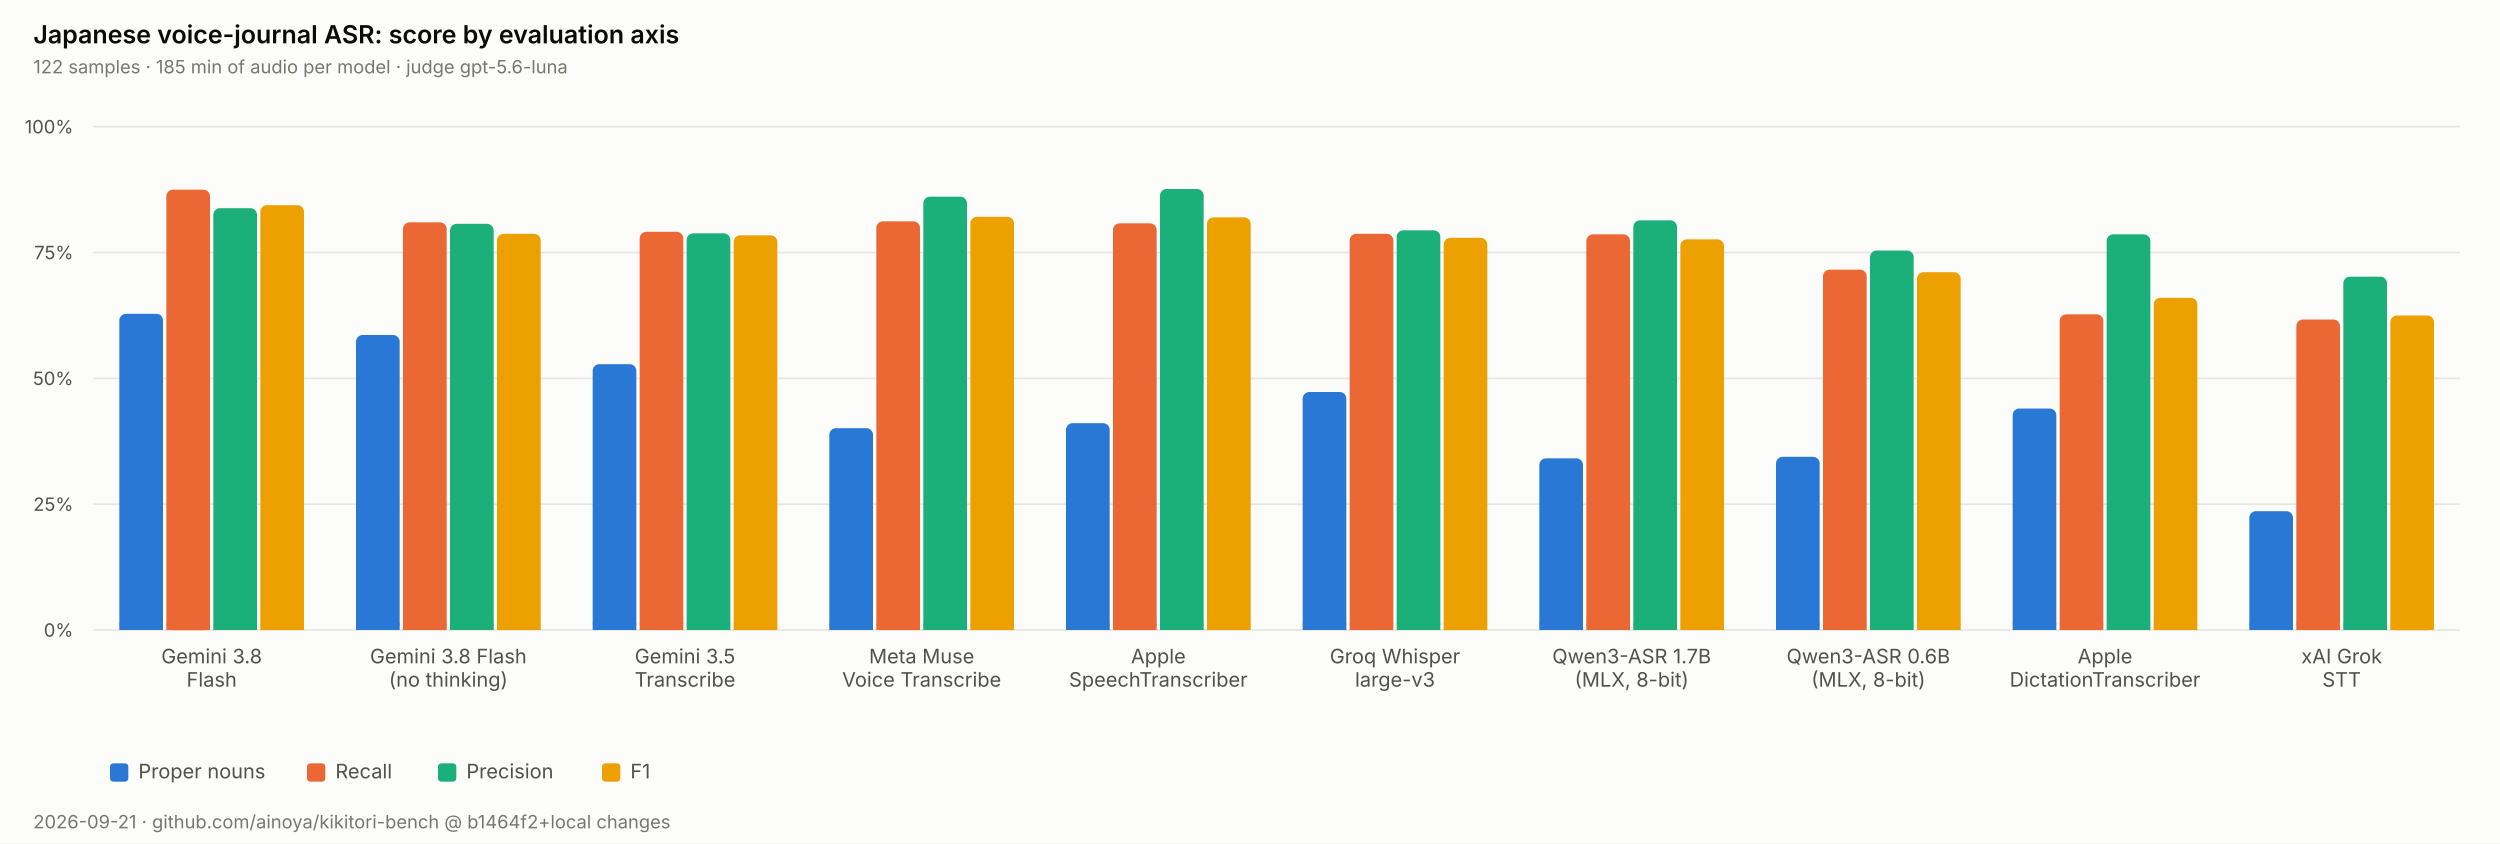
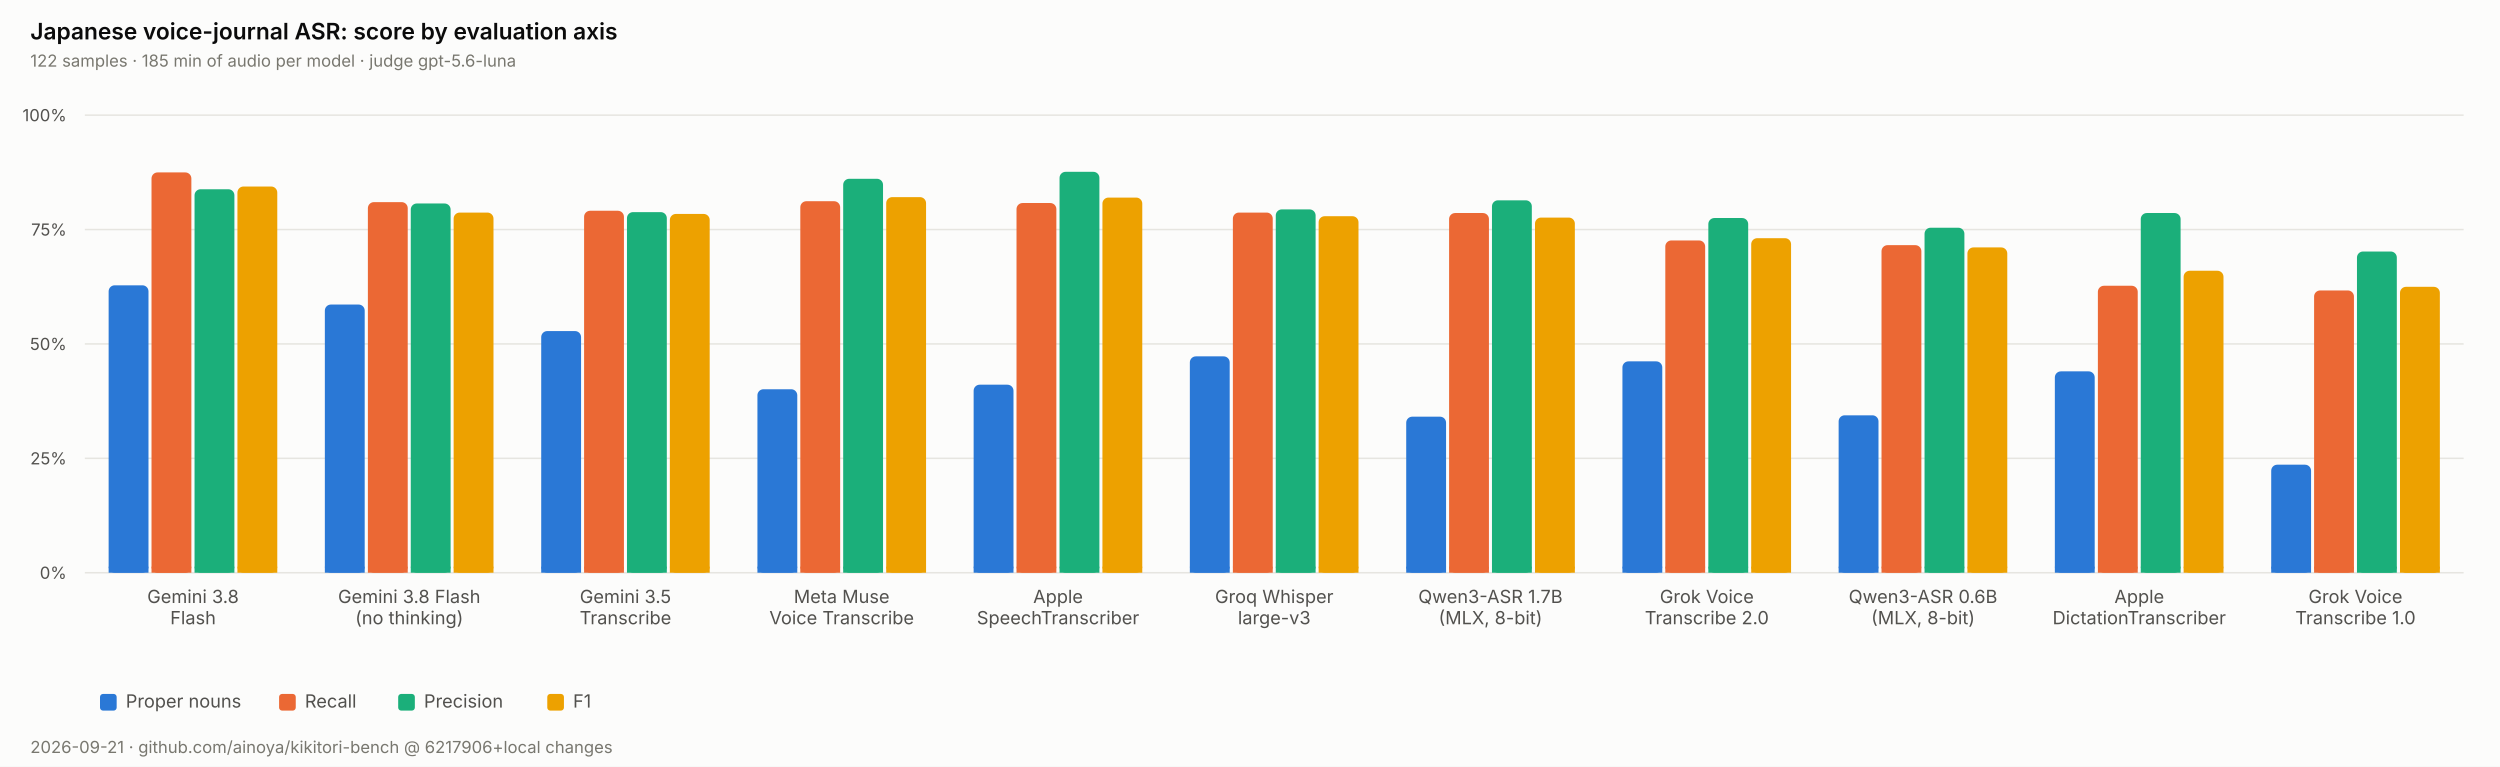
- <svg xmlns="http://www.w3.org/2000/svg" viewBox="0 0 1500 506" role="img" aria-label="Score by evaluation axis for each model">
+ <svg xmlns="http://www.w3.org/2000/svg" viewBox="0 0 1650 506" role="img" aria-label="Score by evaluation axis for each model">
  <style>
  .surface { fill: #fcfcfb; }
  .grid line { stroke: #e6e5e0; stroke-width: 1; }
  .axis text, .axis-title, .group-label { fill: #52514e; font-family: -apple-system, BlinkMacSystemFont, "Segoe UI", "Hiragino Sans", sans-serif; }
  .axis text { font-size: 11px; }
  .axis-title, .group-label { font-size: 12px; }
  .frontier { fill: none; stroke: #2a78d6; stroke-width: 2; stroke-dasharray: 5 4; opacity: .85; }
  .hit { fill: transparent; }
  .mark .dot { stroke: #2a78d6; stroke-width: 2; }
  .mark.on .dot { fill: #2a78d6; }
  .mark.off .dot { fill: #fcfcfb; }
  .point-label { fill: #0b0b0b; font-size: 12px; font-weight: 500; font-family: -apple-system, BlinkMacSystemFont, "Segoe UI", "Hiragino Sans", sans-serif; }
  .bar rect { fill: #2a78d6; }
  .bar.s2 rect { fill: #eb6834; }
  .bar.s3 rect { fill: #1baf7a; }
  .bar.s4 rect { fill: #eda100; }
  .chart-title { fill: #0b0b0b; font-size: 15px; font-weight: 600; font-family: -apple-system, BlinkMacSystemFont, "Segoe UI", "Hiragino Sans", sans-serif; }
  .chart-subtitle, .chart-footnote { fill: #78776f; font-size: 11px; font-family: -apple-system, BlinkMacSystemFont, "Segoe UI", "Hiragino Sans", sans-serif; }
  .legend-text { fill: #52514e; font-size: 12px; font-family: -apple-system, BlinkMacSystemFont, "Segoe UI", "Hiragino Sans", sans-serif; }
  @media (prefers-color-scheme: dark) {
    .surface { fill: #1a1a19; }
    .grid line { stroke: #333330; }
    .axis text, .axis-title, .group-label, .legend-text { fill: #c3c2b7; }
    .frontier, .mark .dot { stroke: #3987e5; }
    .mark.on .dot { fill: #3987e5; }
    .mark.off .dot { fill: #1a1a19; }
    .point-label, .chart-title { fill: #ffffff; }
    .chart-subtitle, .chart-footnote { fill: #96958c; }
    .bar rect { fill: #3987e5; }
    .bar.s2 rect { fill: #d95926; }
    .bar.s3 rect { fill: #199e70; }
    .bar.s4 rect { fill: #c98500; }
  }
</style>
  <rect class="surface" x="0" y="0" width="100%" height="100%" />
  <text class="chart-title" x="20" y="26">Japanese voice-journal ASR: score by evaluation axis</text>
  <text class="chart-subtitle" x="20" y="44">122 samples · 185 min of audio per model · judge gpt-5.6-luna</text>
  <g transform="translate(0 52)">
    <g class="grid">
-       <line x1="56" y1="326.0" x2="1476" y2="326.0" />
-       <line x1="56" y1="250.5" x2="1476" y2="250.5" />
-       <line x1="56" y1="175.0" x2="1476" y2="175.0" />
-       <line x1="56" y1="99.5" x2="1476" y2="99.5" />
-       <line x1="56" y1="24.0" x2="1476" y2="24.0" />
+       <line x1="56" y1="326.0" x2="1626" y2="326.0" />
+       <line x1="56" y1="250.5" x2="1626" y2="250.5" />
+       <line x1="56" y1="175.0" x2="1626" y2="175.0" />
+       <line x1="56" y1="99.5" x2="1626" y2="99.5" />
+       <line x1="56" y1="24.0" x2="1626" y2="24.0" />
    </g>
    <g class="axis">
      <text x="44" y="330.0" text-anchor="end">0%</text>
      <text x="44" y="254.5" text-anchor="end">25%</text>
      <text x="44" y="179.0" text-anchor="end">50%</text>
      <text x="44" y="103.5" text-anchor="end">75%</text>
      <text x="44" y="28.0" text-anchor="end">100%</text>
    </g>
    <g class="group">
      <g class="bar s1" tabindex="0">
-         <rect x="71.6" y="136.3" width="26.2" height="189.7" rx="4" />
-         <rect class="foot" x="71.6" y="322.0" width="26.2" height="4" />
-       </g>
-       <g class="bar s2" tabindex="0">
-         <rect x="99.8" y="61.8" width="26.2" height="264.3" rx="4" />
-         <rect class="foot" x="99.8" y="322.0" width="26.2" height="4" />
-       </g>
-       <g class="bar s3" tabindex="0">
-         <rect x="128.0" y="72.9" width="26.2" height="253.1" rx="4" />
-         <rect class="foot" x="128.0" y="322.0" width="26.2" height="4" />
-       </g>
-       <g class="bar s4" tabindex="0">
-         <rect x="156.2" y="71.1" width="26.2" height="254.9" rx="4" />
-         <rect class="foot" x="156.2" y="322.0" width="26.2" height="4" />
-       </g>
-       <text class="group-label" x="127.0" y="346" text-anchor="middle">Gemini 3.8<tspan x="127.0" dy="14">Flash</tspan>
-       </text>
-     </g>
-     <g class="group">
-       <g class="bar s1" tabindex="0">
-         <rect x="213.6" y="149.0" width="26.2" height="177.0" rx="4" />
-         <rect class="foot" x="213.6" y="322.0" width="26.2" height="4" />
-       </g>
-       <g class="bar s2" tabindex="0">
-         <rect x="241.8" y="81.4" width="26.2" height="244.6" rx="4" />
-         <rect class="foot" x="241.8" y="322.0" width="26.2" height="4" />
-       </g>
-       <g class="bar s3" tabindex="0">
-         <rect x="270.0" y="82.3" width="26.2" height="243.7" rx="4" />
-         <rect class="foot" x="270.0" y="322.0" width="26.2" height="4" />
-       </g>
-       <g class="bar s4" tabindex="0">
-         <rect x="298.2" y="88.3" width="26.2" height="237.7" rx="4" />
-         <rect class="foot" x="298.2" y="322.0" width="26.2" height="4" />
-       </g>
-       <text class="group-label" x="269.0" y="346" text-anchor="middle">Gemini 3.8 Flash<tspan x="269.0" dy="14">(no thinking)</tspan>
-       </text>
-     </g>
-     <g class="group">
-       <g class="bar s1" tabindex="0">
-         <rect x="355.6" y="166.5" width="26.2" height="159.5" rx="4" />
-         <rect class="foot" x="355.6" y="322.0" width="26.2" height="4" />
-       </g>
-       <g class="bar s2" tabindex="0">
-         <rect x="383.8" y="87.1" width="26.2" height="238.9" rx="4" />
-         <rect class="foot" x="383.8" y="322.0" width="26.2" height="4" />
-       </g>
-       <g class="bar s3" tabindex="0">
-         <rect x="412.0" y="88.0" width="26.2" height="238.0" rx="4" />
-         <rect class="foot" x="412.0" y="322.0" width="26.2" height="4" />
-       </g>
-       <g class="bar s4" tabindex="0">
-         <rect x="440.2" y="89.2" width="26.2" height="236.8" rx="4" />
-         <rect class="foot" x="440.2" y="322.0" width="26.2" height="4" />
-       </g>
-       <text class="group-label" x="411.0" y="346" text-anchor="middle">Gemini 3.5<tspan x="411.0" dy="14">Transcribe</tspan>
-       </text>
-     </g>
-     <g class="group">
-       <g class="bar s1" tabindex="0">
-         <rect x="497.6" y="204.9" width="26.2" height="121.1" rx="4" />
-         <rect class="foot" x="497.6" y="322.0" width="26.2" height="4" />
-       </g>
-       <g class="bar s2" tabindex="0">
-         <rect x="525.8" y="80.8" width="26.2" height="245.2" rx="4" />
-         <rect class="foot" x="525.8" y="322.0" width="26.2" height="4" />
-       </g>
-       <g class="bar s3" tabindex="0">
-         <rect x="554.0" y="66.0" width="26.2" height="260.0" rx="4" />
-         <rect class="foot" x="554.0" y="322.0" width="26.2" height="4" />
-       </g>
-       <g class="bar s4" tabindex="0">
-         <rect x="582.2" y="78.1" width="26.2" height="247.9" rx="4" />
-         <rect class="foot" x="582.2" y="322.0" width="26.2" height="4" />
-       </g>
-       <text class="group-label" x="553.0" y="346" text-anchor="middle">Meta Muse<tspan x="553.0" dy="14">Voice Transcribe</tspan>
-       </text>
-     </g>
-     <g class="group">
-       <g class="bar s1" tabindex="0">
-         <rect x="639.6" y="201.9" width="26.2" height="124.1" rx="4" />
-         <rect class="foot" x="639.6" y="322.0" width="26.2" height="4" />
-       </g>
-       <g class="bar s2" tabindex="0">
-         <rect x="667.8" y="82.0" width="26.2" height="244.0" rx="4" />
-         <rect class="foot" x="667.8" y="322.0" width="26.2" height="4" />
-       </g>
-       <g class="bar s3" tabindex="0">
-         <rect x="696.0" y="61.4" width="26.2" height="264.6" rx="4" />
-         <rect class="foot" x="696.0" y="322.0" width="26.2" height="4" />
-       </g>
-       <g class="bar s4" tabindex="0">
-         <rect x="724.2" y="78.4" width="26.2" height="247.6" rx="4" />
-         <rect class="foot" x="724.2" y="322.0" width="26.2" height="4" />
-       </g>
-       <text class="group-label" x="695.0" y="346" text-anchor="middle">Apple<tspan x="695.0" dy="14">SpeechTranscriber</tspan>
-       </text>
-     </g>
-     <g class="group">
-       <g class="bar s1" tabindex="0">
-         <rect x="781.6" y="183.2" width="26.2" height="142.8" rx="4" />
-         <rect class="foot" x="781.6" y="322.0" width="26.2" height="4" />
-       </g>
-       <g class="bar s2" tabindex="0">
-         <rect x="809.8" y="88.3" width="26.2" height="237.7" rx="4" />
-         <rect class="foot" x="809.8" y="322.0" width="26.2" height="4" />
-       </g>
-       <g class="bar s3" tabindex="0">
-         <rect x="838.0" y="86.2" width="26.2" height="239.8" rx="4" />
-         <rect class="foot" x="838.0" y="322.0" width="26.2" height="4" />
-       </g>
-       <g class="bar s4" tabindex="0">
-         <rect x="866.2" y="90.7" width="26.2" height="235.3" rx="4" />
-         <rect class="foot" x="866.2" y="322.0" width="26.2" height="4" />
-       </g>
-       <text class="group-label" x="837.0" y="346" text-anchor="middle">Groq Whisper<tspan x="837.0" dy="14">large-v3</tspan>
-       </text>
-     </g>
-     <g class="group">
-       <g class="bar s1" tabindex="0">
-         <rect x="923.6" y="223.0" width="26.2" height="103.0" rx="4" />
-         <rect class="foot" x="923.6" y="322.0" width="26.2" height="4" />
-       </g>
-       <g class="bar s2" tabindex="0">
-         <rect x="951.8" y="88.6" width="26.2" height="237.4" rx="4" />
-         <rect class="foot" x="951.8" y="322.0" width="26.2" height="4" />
-       </g>
-       <g class="bar s3" tabindex="0">
-         <rect x="980.0" y="80.2" width="26.2" height="245.8" rx="4" />
-         <rect class="foot" x="980.0" y="322.0" width="26.2" height="4" />
-       </g>
-       <g class="bar s4" tabindex="0">
-         <rect x="1008.2" y="91.6" width="26.2" height="234.4" rx="4" />
-         <rect class="foot" x="1008.2" y="322.0" width="26.2" height="4" />
-       </g>
-       <text class="group-label" x="979.0" y="346" text-anchor="middle">Qwen3-ASR 1.7B<tspan x="979.0" dy="14">(MLX, 8-bit)</tspan>
-       </text>
-     </g>
-     <g class="group">
-       <g class="bar s1" tabindex="0">
-         <rect x="1065.6" y="222.1" width="26.2" height="103.9" rx="4" />
-         <rect class="foot" x="1065.6" y="322.0" width="26.2" height="4" />
-       </g>
-       <g class="bar s2" tabindex="0">
-         <rect x="1093.8" y="109.8" width="26.2" height="216.2" rx="4" />
-         <rect class="foot" x="1093.8" y="322.0" width="26.2" height="4" />
-       </g>
-       <g class="bar s3" tabindex="0">
-         <rect x="1122.0" y="98.3" width="26.2" height="227.7" rx="4" />
-         <rect class="foot" x="1122.0" y="322.0" width="26.2" height="4" />
-       </g>
-       <g class="bar s4" tabindex="0">
-         <rect x="1150.2" y="111.3" width="26.2" height="214.7" rx="4" />
-         <rect class="foot" x="1150.2" y="322.0" width="26.2" height="4" />
-       </g>
-       <text class="group-label" x="1121.0" y="346" text-anchor="middle">Qwen3-ASR 0.6B<tspan x="1121.0" dy="14">(MLX, 8-bit)</tspan>
-       </text>
-     </g>
-     <g class="group">
-       <g class="bar s1" tabindex="0">
-         <rect x="1207.6" y="193.1" width="26.2" height="132.9" rx="4" />
-         <rect class="foot" x="1207.6" y="322.0" width="26.2" height="4" />
-       </g>
-       <g class="bar s2" tabindex="0">
-         <rect x="1235.8" y="136.6" width="26.2" height="189.4" rx="4" />
-         <rect class="foot" x="1235.8" y="322.0" width="26.2" height="4" />
-       </g>
-       <g class="bar s3" tabindex="0">
-         <rect x="1264.0" y="88.6" width="26.2" height="237.4" rx="4" />
-         <rect class="foot" x="1264.0" y="322.0" width="26.2" height="4" />
-       </g>
-       <g class="bar s4" tabindex="0">
-         <rect x="1292.2" y="126.7" width="26.2" height="199.3" rx="4" />
-         <rect class="foot" x="1292.2" y="322.0" width="26.2" height="4" />
-       </g>
-       <text class="group-label" x="1263.0" y="346" text-anchor="middle">Apple<tspan x="1263.0" dy="14">DictationTranscriber</tspan>
-       </text>
-     </g>
-     <g class="group">
-       <g class="bar s1" tabindex="0">
-         <rect x="1349.6" y="254.7" width="26.2" height="71.3" rx="4" />
-         <rect class="foot" x="1349.6" y="322.0" width="26.2" height="4" />
-       </g>
-       <g class="bar s2" tabindex="0">
-         <rect x="1377.8" y="139.7" width="26.2" height="186.3" rx="4" />
-         <rect class="foot" x="1377.8" y="322.0" width="26.2" height="4" />
-       </g>
-       <g class="bar s3" tabindex="0">
-         <rect x="1406.0" y="114.0" width="26.2" height="212.0" rx="4" />
-         <rect class="foot" x="1406.0" y="322.0" width="26.2" height="4" />
-       </g>
-       <g class="bar s4" tabindex="0">
-         <rect x="1434.2" y="137.3" width="26.2" height="188.8" rx="4" />
-         <rect class="foot" x="1434.2" y="322.0" width="26.2" height="4" />
-       </g>
-       <text class="group-label" x="1405.0" y="346" text-anchor="middle">xAI Grok<tspan x="1405.0" dy="14">STT</tspan>
+         <rect x="71.7" y="136.3" width="26.3" height="189.7" rx="4" />
+         <rect class="foot" x="71.7" y="322.0" width="26.3" height="4" />
+       </g>
+       <g class="bar s2" tabindex="0">
+         <rect x="100.0" y="61.8" width="26.3" height="264.3" rx="4" />
+         <rect class="foot" x="100.0" y="322.0" width="26.3" height="4" />
+       </g>
+       <g class="bar s3" tabindex="0">
+         <rect x="128.4" y="72.9" width="26.3" height="253.1" rx="4" />
+         <rect class="foot" x="128.4" y="322.0" width="26.3" height="4" />
+       </g>
+       <g class="bar s4" tabindex="0">
+         <rect x="156.7" y="71.1" width="26.3" height="254.9" rx="4" />
+         <rect class="foot" x="156.7" y="322.0" width="26.3" height="4" />
+       </g>
+       <text class="group-label" x="127.4" y="346" text-anchor="middle">Gemini 3.8<tspan x="127.4" dy="14">Flash</tspan>
+       </text>
+     </g>
+     <g class="group">
+       <g class="bar s1" tabindex="0">
+         <rect x="214.4" y="149.0" width="26.3" height="177.0" rx="4" />
+         <rect class="foot" x="214.4" y="322.0" width="26.3" height="4" />
+       </g>
+       <g class="bar s2" tabindex="0">
+         <rect x="242.8" y="81.4" width="26.3" height="244.6" rx="4" />
+         <rect class="foot" x="242.8" y="322.0" width="26.3" height="4" />
+       </g>
+       <g class="bar s3" tabindex="0">
+         <rect x="271.1" y="82.3" width="26.3" height="243.7" rx="4" />
+         <rect class="foot" x="271.1" y="322.0" width="26.3" height="4" />
+       </g>
+       <g class="bar s4" tabindex="0">
+         <rect x="299.4" y="88.3" width="26.3" height="237.7" rx="4" />
+         <rect class="foot" x="299.4" y="322.0" width="26.3" height="4" />
+       </g>
+       <text class="group-label" x="270.1" y="346" text-anchor="middle">Gemini 3.8 Flash<tspan x="270.1" dy="14">(no thinking)</tspan>
+       </text>
+     </g>
+     <g class="group">
+       <g class="bar s1" tabindex="0">
+         <rect x="357.2" y="166.5" width="26.3" height="159.5" rx="4" />
+         <rect class="foot" x="357.2" y="322.0" width="26.3" height="4" />
+       </g>
+       <g class="bar s2" tabindex="0">
+         <rect x="385.5" y="87.1" width="26.3" height="238.9" rx="4" />
+         <rect class="foot" x="385.5" y="322.0" width="26.3" height="4" />
+       </g>
+       <g class="bar s3" tabindex="0">
+         <rect x="413.8" y="88.0" width="26.3" height="238.0" rx="4" />
+         <rect class="foot" x="413.8" y="322.0" width="26.3" height="4" />
+       </g>
+       <g class="bar s4" tabindex="0">
+         <rect x="442.1" y="89.2" width="26.3" height="236.8" rx="4" />
+         <rect class="foot" x="442.1" y="322.0" width="26.3" height="4" />
+       </g>
+       <text class="group-label" x="412.8" y="346" text-anchor="middle">Gemini 3.5<tspan x="412.8" dy="14">Transcribe</tspan>
+       </text>
+     </g>
+     <g class="group">
+       <g class="bar s1" tabindex="0">
+         <rect x="499.9" y="204.9" width="26.3" height="121.1" rx="4" />
+         <rect class="foot" x="499.9" y="322.0" width="26.3" height="4" />
+       </g>
+       <g class="bar s2" tabindex="0">
+         <rect x="528.2" y="80.8" width="26.3" height="245.2" rx="4" />
+         <rect class="foot" x="528.2" y="322.0" width="26.3" height="4" />
+       </g>
+       <g class="bar s3" tabindex="0">
+         <rect x="556.5" y="66.0" width="26.3" height="260.0" rx="4" />
+         <rect class="foot" x="556.5" y="322.0" width="26.3" height="4" />
+       </g>
+       <g class="bar s4" tabindex="0">
+         <rect x="584.9" y="78.1" width="26.3" height="247.9" rx="4" />
+         <rect class="foot" x="584.9" y="322.0" width="26.3" height="4" />
+       </g>
+       <text class="group-label" x="555.5" y="346" text-anchor="middle">Meta Muse<tspan x="555.5" dy="14">Voice Transcribe</tspan>
+       </text>
+     </g>
+     <g class="group">
+       <g class="bar s1" tabindex="0">
+         <rect x="642.6" y="201.9" width="26.3" height="124.1" rx="4" />
+         <rect class="foot" x="642.6" y="322.0" width="26.3" height="4" />
+       </g>
+       <g class="bar s2" tabindex="0">
+         <rect x="670.9" y="82.0" width="26.3" height="244.0" rx="4" />
+         <rect class="foot" x="670.9" y="322.0" width="26.3" height="4" />
+       </g>
+       <g class="bar s3" tabindex="0">
+         <rect x="699.3" y="61.4" width="26.3" height="264.6" rx="4" />
+         <rect class="foot" x="699.3" y="322.0" width="26.3" height="4" />
+       </g>
+       <g class="bar s4" tabindex="0">
+         <rect x="727.6" y="78.4" width="26.3" height="247.6" rx="4" />
+         <rect class="foot" x="727.6" y="322.0" width="26.3" height="4" />
+       </g>
+       <text class="group-label" x="698.3" y="346" text-anchor="middle">Apple<tspan x="698.3" dy="14">SpeechTranscriber</tspan>
+       </text>
+     </g>
+     <g class="group">
+       <g class="bar s1" tabindex="0">
+         <rect x="785.3" y="183.2" width="26.3" height="142.8" rx="4" />
+         <rect class="foot" x="785.3" y="322.0" width="26.3" height="4" />
+       </g>
+       <g class="bar s2" tabindex="0">
+         <rect x="813.7" y="88.3" width="26.3" height="237.7" rx="4" />
+         <rect class="foot" x="813.7" y="322.0" width="26.3" height="4" />
+       </g>
+       <g class="bar s3" tabindex="0">
+         <rect x="842.0" y="86.2" width="26.3" height="239.8" rx="4" />
+         <rect class="foot" x="842.0" y="322.0" width="26.3" height="4" />
+       </g>
+       <g class="bar s4" tabindex="0">
+         <rect x="870.3" y="90.7" width="26.3" height="235.3" rx="4" />
+         <rect class="foot" x="870.3" y="322.0" width="26.3" height="4" />
+       </g>
+       <text class="group-label" x="841.0" y="346" text-anchor="middle">Groq Whisper<tspan x="841.0" dy="14">large-v3</tspan>
+       </text>
+     </g>
+     <g class="group">
+       <g class="bar s1" tabindex="0">
+         <rect x="928.1" y="223.0" width="26.3" height="103.0" rx="4" />
+         <rect class="foot" x="928.1" y="322.0" width="26.3" height="4" />
+       </g>
+       <g class="bar s2" tabindex="0">
+         <rect x="956.4" y="88.6" width="26.3" height="237.4" rx="4" />
+         <rect class="foot" x="956.4" y="322.0" width="26.3" height="4" />
+       </g>
+       <g class="bar s3" tabindex="0">
+         <rect x="984.7" y="80.2" width="26.3" height="245.8" rx="4" />
+         <rect class="foot" x="984.7" y="322.0" width="26.3" height="4" />
+       </g>
+       <g class="bar s4" tabindex="0">
+         <rect x="1013.1" y="91.6" width="26.3" height="234.4" rx="4" />
+         <rect class="foot" x="1013.1" y="322.0" width="26.3" height="4" />
+       </g>
+       <text class="group-label" x="983.7" y="346" text-anchor="middle">Qwen3-ASR 1.7B<tspan x="983.7" dy="14">(MLX, 8-bit)</tspan>
+       </text>
+     </g>
+     <g class="group">
+       <g class="bar s1" tabindex="0">
+         <rect x="1070.8" y="186.5" width="26.3" height="139.5" rx="4" />
+         <rect class="foot" x="1070.8" y="322.0" width="26.3" height="4" />
+       </g>
+       <g class="bar s2" tabindex="0">
+         <rect x="1099.1" y="106.7" width="26.3" height="219.3" rx="4" />
+         <rect class="foot" x="1099.1" y="322.0" width="26.3" height="4" />
+       </g>
+       <g class="bar s3" tabindex="0">
+         <rect x="1127.5" y="91.9" width="26.3" height="234.1" rx="4" />
+         <rect class="foot" x="1127.5" y="322.0" width="26.3" height="4" />
+       </g>
+       <g class="bar s4" tabindex="0">
+         <rect x="1155.8" y="105.2" width="26.3" height="220.8" rx="4" />
+         <rect class="foot" x="1155.8" y="322.0" width="26.3" height="4" />
+       </g>
+       <text class="group-label" x="1126.5" y="346" text-anchor="middle">Grok Voice<tspan x="1126.5" dy="14">Transcribe 2.0</tspan>
+       </text>
+     </g>
+     <g class="group">
+       <g class="bar s1" tabindex="0">
+         <rect x="1213.5" y="222.1" width="26.3" height="103.9" rx="4" />
+         <rect class="foot" x="1213.5" y="322.0" width="26.3" height="4" />
+       </g>
+       <g class="bar s2" tabindex="0">
+         <rect x="1241.8" y="109.8" width="26.3" height="216.2" rx="4" />
+         <rect class="foot" x="1241.8" y="322.0" width="26.3" height="4" />
+       </g>
+       <g class="bar s3" tabindex="0">
+         <rect x="1270.2" y="98.3" width="26.3" height="227.7" rx="4" />
+         <rect class="foot" x="1270.2" y="322.0" width="26.3" height="4" />
+       </g>
+       <g class="bar s4" tabindex="0">
+         <rect x="1298.5" y="111.3" width="26.3" height="214.7" rx="4" />
+         <rect class="foot" x="1298.5" y="322.0" width="26.3" height="4" />
+       </g>
+       <text class="group-label" x="1269.2" y="346" text-anchor="middle">Qwen3-ASR 0.6B<tspan x="1269.2" dy="14">(MLX, 8-bit)</tspan>
+       </text>
+     </g>
+     <g class="group">
+       <g class="bar s1" tabindex="0">
+         <rect x="1356.2" y="193.1" width="26.3" height="132.9" rx="4" />
+         <rect class="foot" x="1356.2" y="322.0" width="26.3" height="4" />
+       </g>
+       <g class="bar s2" tabindex="0">
+         <rect x="1384.6" y="136.6" width="26.3" height="189.4" rx="4" />
+         <rect class="foot" x="1384.6" y="322.0" width="26.3" height="4" />
+       </g>
+       <g class="bar s3" tabindex="0">
+         <rect x="1412.9" y="88.6" width="26.3" height="237.4" rx="4" />
+         <rect class="foot" x="1412.9" y="322.0" width="26.3" height="4" />
+       </g>
+       <g class="bar s4" tabindex="0">
+         <rect x="1441.2" y="126.7" width="26.3" height="199.3" rx="4" />
+         <rect class="foot" x="1441.2" y="322.0" width="26.3" height="4" />
+       </g>
+       <text class="group-label" x="1411.9" y="346" text-anchor="middle">Apple<tspan x="1411.9" dy="14">DictationTranscriber</tspan>
+       </text>
+     </g>
+     <g class="group">
+       <g class="bar s1" tabindex="0">
+         <rect x="1499.0" y="254.7" width="26.3" height="71.3" rx="4" />
+         <rect class="foot" x="1499.0" y="322.0" width="26.3" height="4" />
+       </g>
+       <g class="bar s2" tabindex="0">
+         <rect x="1527.3" y="139.7" width="26.3" height="186.3" rx="4" />
+         <rect class="foot" x="1527.3" y="322.0" width="26.3" height="4" />
+       </g>
+       <g class="bar s3" tabindex="0">
+         <rect x="1555.6" y="114.0" width="26.3" height="212.0" rx="4" />
+         <rect class="foot" x="1555.6" y="322.0" width="26.3" height="4" />
+       </g>
+       <g class="bar s4" tabindex="0">
+         <rect x="1584.0" y="137.3" width="26.3" height="188.8" rx="4" />
+         <rect class="foot" x="1584.0" y="322.0" width="26.3" height="4" />
+       </g>
+       <text class="group-label" x="1554.6" y="346" text-anchor="middle">Grok Voice<tspan x="1554.6" dy="14">Transcribe 1.0</tspan>
      </text>
    </g>
    <g class="bar s1">
      <rect x="66" y="406" width="11" height="11" rx="2" />
    </g>
    <text class="legend-text" x="83" y="415">Proper nouns</text>
    <g class="bar s2">
      <rect x="184.2" y="406" width="11" height="11" rx="2" />
    </g>
    <text class="legend-text" x="201.2" y="415">Recall</text>
    <g class="bar s3">
      <rect x="262.8" y="406" width="11" height="11" rx="2" />
    </g>
    <text class="legend-text" x="279.8" y="415">Precision</text>
    <g class="bar s4">
      <rect x="361.2" y="406" width="11" height="11" rx="2" />
    </g>
    <text class="legend-text" x="378.2" y="415">F1</text>
  </g>
-   <text class="chart-footnote" x="20" y="497">2026-09-21 · github.com/ainoya/kikitori-bench @ b1464f2+local changes</text>
+   <text class="chart-footnote" x="20" y="497">2026-09-21 · github.com/ainoya/kikitori-bench @ 6217906+local changes</text>
</svg>
